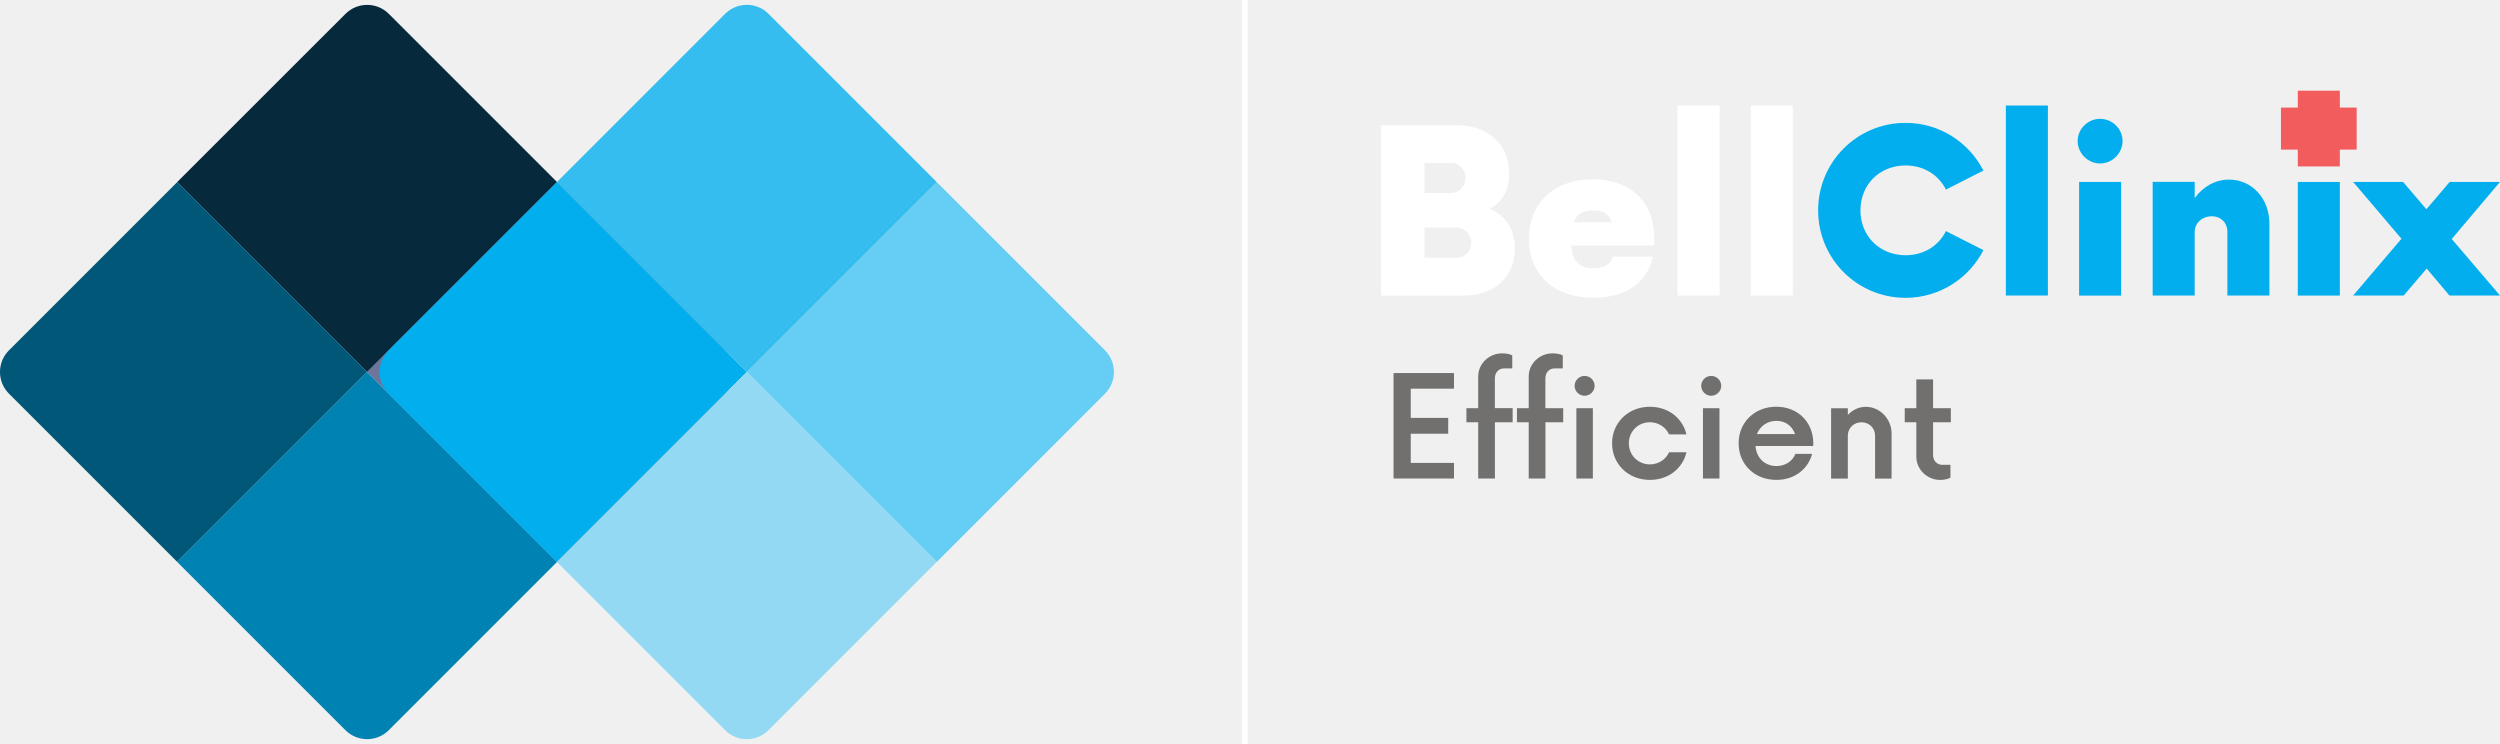
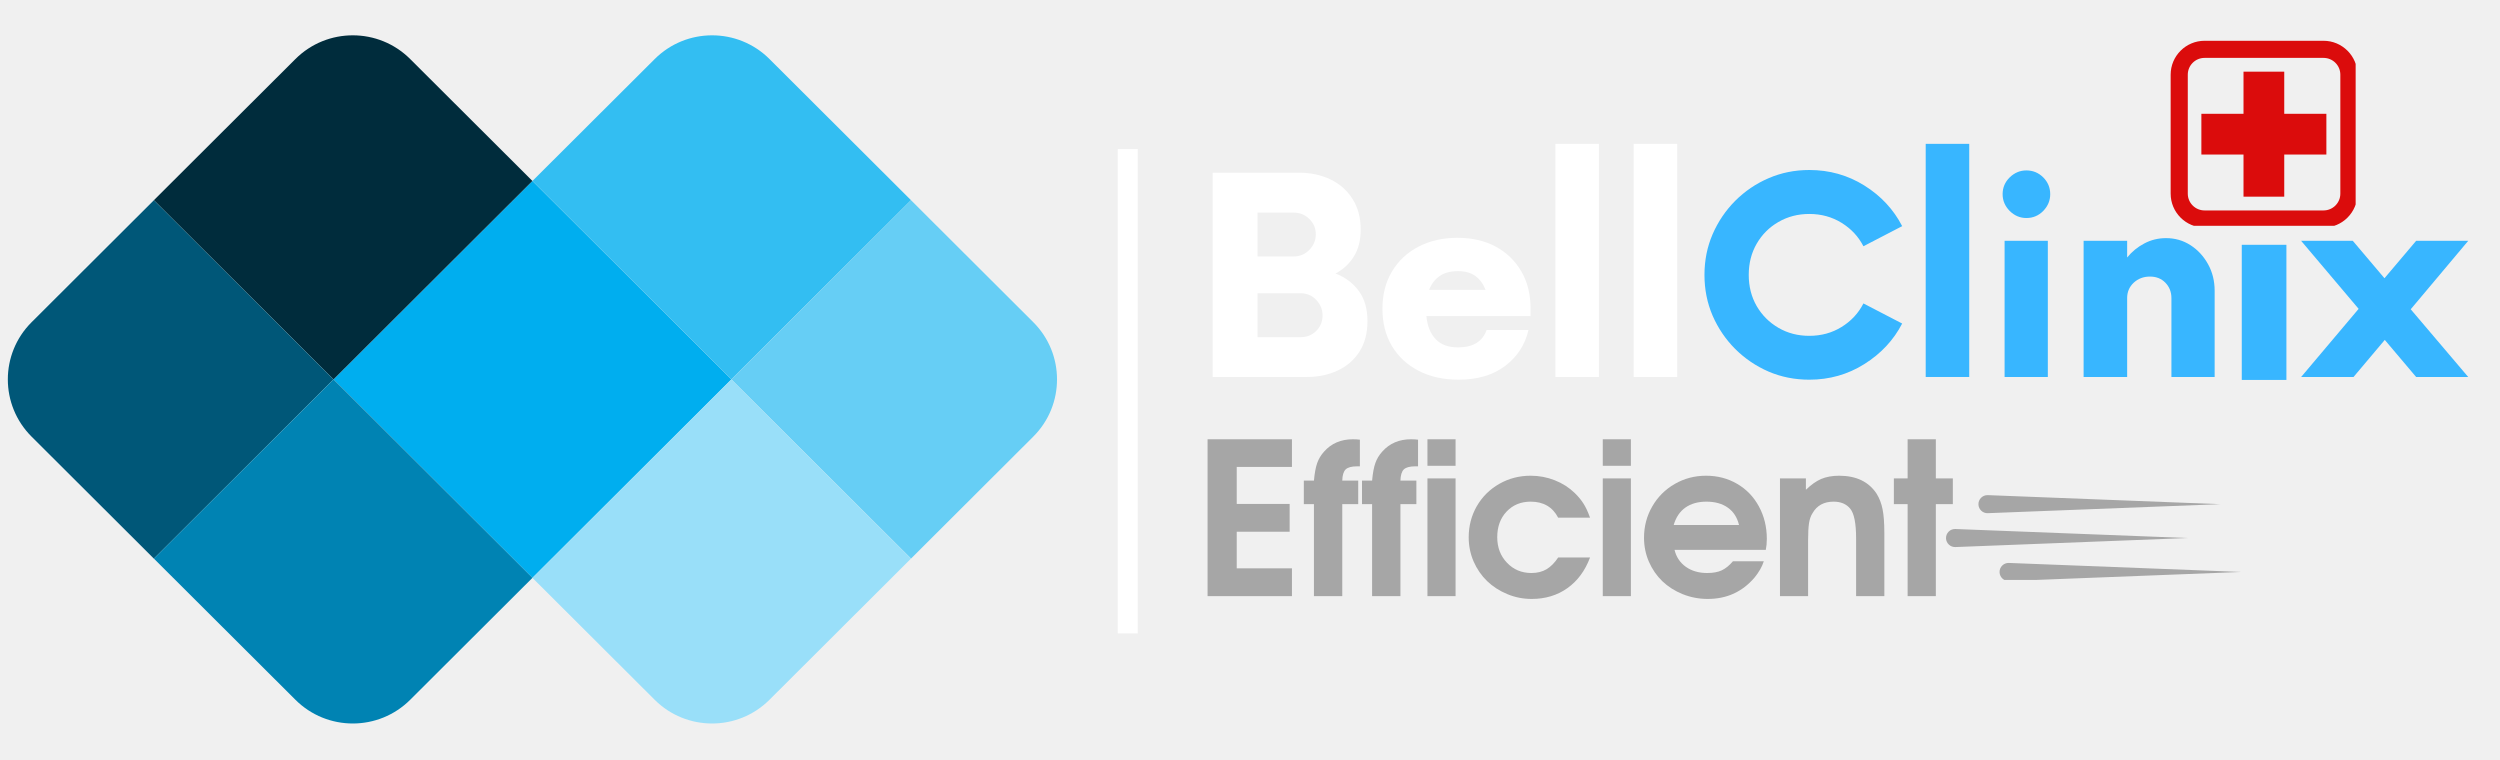
- <svg xmlns="http://www.w3.org/2000/svg" id="Layer_2" data-name="Layer 2" viewBox="0 0 454.37 135.22">
+ <svg xmlns="http://www.w3.org/2000/svg" width="500" zoomAndPan="magnify" viewBox="0 0 375 114" height="152" preserveAspectRatio="xMidYMid meet" version="1.0">
  <defs>
-     <style>
-       .cls-1 {
-         fill: #fff;
-       }
- 
-       .cls-2 {
-         fill: #93d9f3;
-       }
- 
-       .cls-3 {
-         fill: #71706e;
-       }
- 
-       .cls-4 {
-         fill: #0082b3;
-       }
- 
-       .cls-5 {
-         fill: #66cef5;
-       }
- 
-       .cls-6 {
-         fill: #f25c5c;
-       }
- 
-       .cls-7 {
-         fill: #015778;
-       }
- 
-       .cls-8 {
-         fill: #6e759d;
-       }
- 
-       .cls-9 {
-         fill: #35bdef;
-       }
- 
-       .cls-10 {
-         fill: #02aeee;
-       }
- 
-       .cls-11 {
-         fill: #06293c;
-       }
-     </style>
+     <g />
+     <clipPath id="4b6af1874a">
+       <path d="M 336.266 36.719 L 342.961 36.719 L 342.961 57 L 336.266 57 Z M 336.266 36.719 " clip-rule="nonzero" />
+     </clipPath>
+     <clipPath id="dd2bc789b3">
+       <path d="M 325.598 6.117 L 353.348 6.117 L 353.348 33.867 L 325.598 33.867 Z M 325.598 6.117 " clip-rule="nonzero" />
+     </clipPath>
+     <clipPath id="85c8a1eae3">
+       <path d="M 296 74.238 L 334 74.238 L 334 77 L 296 77 Z M 296 74.238 " clip-rule="nonzero" />
+     </clipPath>
+     <clipPath id="670d9d148b">
+       <path d="M 291.816 79 L 329 79 L 329 83 L 291.816 83 Z M 291.816 79 " clip-rule="nonzero" />
+     </clipPath>
+     <clipPath id="ac10bb0d42">
+       <path d="M 299 84 L 336.066 84 L 336.066 86.988 L 299 86.988 Z M 299 84 " clip-rule="nonzero" />
+     </clipPath>
  </defs>
-   <g id="Layer_1-2" data-name="Layer 1">
-     <g>
-       <path class="cls-8" d="M131.82,71.55l-30.58,30.58-34.52-34.52,34.52-34.52,30.58,30.58c2.17,2.17,2.17,5.71,0,7.88Z" />
-       <path class="cls-11" d="M101.24,33.09l-34.52,34.52-34.52-34.52L62.79,2.52c2.17-2.17,5.7-2.18,7.88,0l30.58,30.58Z" />
-       <path class="cls-7" d="M66.73,67.61l-34.52,34.52L1.63,71.55c-2.18-2.18-2.17-5.71,0-7.88l30.58-30.58,34.52,34.52Z" />
-       <path class="cls-4" d="M101.24,102.13l-30.58,30.58c-2.17,2.17-5.71,2.17-7.88,0l-30.58-30.58,34.52-34.52,34.52,34.52Z" />
+   <path fill="#00aeef" d="M 79.867 86.676 L 50.027 56.91 L 58.633 48.328 C 58.633 48.328 58.637 48.324 58.637 48.324 L 79.867 27.145 L 101.098 48.324 C 101.102 48.328 101.102 48.328 101.105 48.332 L 109.707 56.91 Z M 79.867 86.676 " fill-opacity="1" fill-rule="nonzero" />
+   <path fill="#33bef2" d="M 79.867 27.145 L 98.207 8.855 C 102.961 4.113 110.668 4.113 115.422 8.855 L 136.652 30.031 L 109.703 56.91 L 101.102 48.332 C 101.098 48.332 101.098 48.328 101.094 48.324 Z M 79.867 27.145 " fill-opacity="1" fill-rule="nonzero" />
+   <path fill="#66cef5" d="M 109.703 56.91 L 136.652 30.031 L 154.988 48.324 C 159.742 53.066 159.742 60.754 154.988 65.496 L 136.652 83.789 Z M 109.703 56.91 " fill-opacity="1" fill-rule="nonzero" />
+   <path fill="#99dff9" d="M 109.703 56.91 L 136.648 83.793 L 115.418 104.969 C 110.664 109.711 102.957 109.711 98.203 104.969 L 79.863 86.676 Z M 109.703 56.91 " fill-opacity="1" fill-rule="nonzero" />
+   <path fill="#002c3c" d="M 50.027 56.91 L 23.082 30.031 L 44.312 8.855 C 49.066 4.113 56.773 4.113 61.527 8.855 L 79.027 26.309 L 79.863 27.145 L 58.633 48.324 C 58.633 48.324 58.633 48.328 58.629 48.328 Z M 50.027 56.91 " fill-opacity="1" fill-rule="nonzero" />
+   <path fill="#005778" d="M 50.027 56.91 L 23.082 83.793 L 4.742 65.5 C -0.012 60.758 -0.016 53.07 4.742 48.328 L 23.082 30.035 Z M 50.027 56.91 " fill-opacity="1" fill-rule="nonzero" />
+   <path fill="#0083b3" d="M 44.312 104.965 L 23.082 83.789 L 50.027 56.91 L 79.867 86.676 L 61.531 104.965 C 56.773 109.711 49.066 109.711 44.312 104.965 Z M 44.312 104.965 " fill-opacity="1" fill-rule="nonzero" />
+   <path stroke-linecap="butt" transform="matrix(0, -0.75, 0.75, 0, 167.6657, 95.00759)" fill="none" stroke-linejoin="miter" d="M -0 1.998 L 96.859 1.998 " stroke="#ffffff" stroke-width="4" stroke-opacity="1" stroke-miterlimit="4" />
+   <g fill="#ffffff" fill-opacity="1">
+     <g transform="translate(178.885, 56.54688)">
      <g>
-         <path class="cls-5" d="M200.83,71.55l-30.58,30.58-34.52-34.52,34.52-34.52,30.58,30.58c2.17,2.17,2.17,5.71,0,7.88Z" />
-         <path class="cls-9" d="M170.25,33.09l-34.52,34.52-34.52-34.52,30.58-30.58c2.17-2.17,5.7-2.18,7.88,0l30.58,30.58Z" />
-         <path class="cls-10" d="M135.73,67.61l-34.52,34.52-30.58-30.58c-2.18-2.18-2.17-5.71,0-7.88l30.58-30.58,34.52,34.52Z" />
-         <path class="cls-2" d="M170.25,102.13l-30.58,30.58c-2.17,2.17-5.71,2.17-7.88,0l-30.58-30.58,34.52-34.52,34.52,34.52Z" />
+         <path d="M 21.438 -15.516 C 22.875 -14.973 24.031 -14.113 24.906 -12.938 C 25.789 -11.77 26.234 -10.25 26.234 -8.375 C 26.234 -6.57 25.832 -5.047 25.031 -3.797 C 24.238 -2.555 23.148 -1.613 21.766 -0.969 C 20.391 -0.32 18.852 0 17.156 0 L 3.016 0 L 3.016 -30.641 L 15.984 -30.641 C 17.711 -30.641 19.273 -30.305 20.672 -29.641 C 22.066 -28.973 23.172 -28 23.984 -26.719 C 24.805 -25.445 25.219 -23.91 25.219 -22.109 C 25.219 -20.504 24.875 -19.156 24.188 -18.062 C 23.508 -16.977 22.594 -16.129 21.438 -15.516 Z M 18.484 -21.391 C 18.484 -22.305 18.16 -23.078 17.516 -23.703 C 16.867 -24.336 16.082 -24.656 15.156 -24.656 L 9.75 -24.656 L 9.75 -18.078 L 15.156 -18.078 C 16.082 -18.078 16.867 -18.406 17.516 -19.062 C 18.16 -19.727 18.484 -20.504 18.484 -21.391 Z M 16.188 -5.969 C 17.133 -5.969 17.922 -6.281 18.547 -6.906 C 19.18 -7.539 19.5 -8.316 19.5 -9.234 C 19.5 -10.117 19.18 -10.895 18.547 -11.562 C 17.922 -12.227 17.133 -12.562 16.188 -12.562 L 9.75 -12.562 L 9.75 -5.969 Z M 16.188 -5.969 " />
      </g>
    </g>
-     <rect class="cls-1" x="225.74" width="1.02" height="135.22" />
-     <path class="cls-1" d="M275.31,45.15c0,5.68-4.13,8.57-9.39,8.57h-14.92v-30.97h13.73c5.32,0,9.55,3.1,9.55,8.72,0,3.25-1.34,5.32-3.51,6.5,2.74,1.19,4.54,3.46,4.54,7.17ZM263.75,29.61h-4.85v5.47h4.85c1.45,0,2.63-1.34,2.63-2.74s-1.19-2.74-2.63-2.74ZM267.41,44.11c0-1.39-1.14-2.74-2.68-2.74h-5.83v5.47h5.83c1.55,0,2.68-1.29,2.68-2.74Z" />
-     <path class="cls-1" d="M300.65,43.34v1.29h-15.07c.21,2.68,1.29,4.13,4.03,4.13,1.96,0,3.15-.77,3.51-2.12h7.28c-.93,4.49-4.7,7.48-10.74,7.48-7.17,0-11.77-4.13-11.77-10.74s4.65-10.79,11.56-10.79,11.25,4.13,11.2,10.74ZM285.99,40.4h6.97c-.46-1.39-1.5-2.17-3.35-2.17-2.01,0-3.1.77-3.61,2.17Z" />
-     <path class="cls-1" d="M304.89,19.18h7.64v34.53h-7.64V19.18Z" />
-     <path class="cls-1" d="M318.2,19.18h7.64v34.53h-7.64V19.18Z" />
-     <path class="cls-10" d="M330.44,38.23c0-8.78,7.07-15.9,15.9-15.9,6.14,0,11.51,3.51,14.14,8.67l-6.81,3.46c-1.34-2.68-4.03-4.39-7.33-4.39-4.7,0-8.21,3.46-8.21,8.16s3.51,8.16,8.21,8.16c3.3,0,5.99-1.7,7.33-4.39l6.81,3.46c-2.63,5.16-8,8.67-14.14,8.67-8.83,0-15.9-7.12-15.9-15.9Z" />
-     <path class="cls-10" d="M364.56,19.18h7.64v34.53h-7.64V19.18Z" />
-     <path class="cls-10" d="M377.61,25.63c0-2.22,1.86-4.03,4.08-4.03s4.08,1.81,4.08,4.03-1.86,4.08-4.08,4.08-4.08-1.86-4.08-4.08ZM377.87,33.07h7.64v20.65h-7.64v-20.65Z" />
-     <path class="cls-10" d="M412.46,40.65v13.06h-7.64v-11.56c0-1.65-1.14-2.84-2.84-2.84s-3.1,1.19-3.1,2.84v11.56h-7.64v-20.65h7.64v2.94c1.5-2.06,3.72-3.36,6.25-3.36,4.13,0,7.33,3.41,7.33,8Z" />
-     <path class="cls-10" d="M417.62,33.07h7.64v20.65h-7.64v-20.65Z" />
-     <polygon class="cls-6" points="428.32 19.55 425.26 19.55 425.26 16.48 417.62 16.48 417.62 19.55 414.56 19.55 414.56 27.19 417.62 27.19 417.62 30.25 425.26 30.25 425.26 27.19 428.32 27.19 428.32 19.55" />
-     <path class="cls-10" d="M445.6,43.44l8.77,10.27h-9.19l-4.13-4.9-4.18,4.9h-9.19l8.78-10.32-8.78-10.32h9.08l4.23,4.96,4.23-4.96h9.14l-8.77,10.38Z" />
-     <g>
-       <path class="cls-3" d="M256.4,70.65v5.3h6.81v2.88h-6.81v5.3h7.86v2.84h-10.99v-19.17h10.99v2.84h-7.86Z" />
-       <path class="cls-3" d="M274.93,76.75h-3.23v10.22h-3.04v-10.22h-2.14v-2.56h2.14v-5.78c0-2.33,1.98-4.19,4.34-4.19.74,0,1.53.16,1.85.38v2.36h-1.5c-.93,0-1.66.7-1.66,1.82v5.4h3.23v2.56Z" />
-       <path class="cls-3" d="M280.88,74.19h3.23v2.56h-3.23v10.22h-3.04v-10.22h-2.14v-2.56h2.14v-5.78c0-2.33,1.98-4.19,4.34-4.19.74,0,1.53.16,1.85.38v2.36h-1.5c-.93,0-1.66.7-1.66,1.82v5.4ZM286.18,70.14c0-1.02.83-1.82,1.82-1.82s1.82.8,1.82,1.82c0,.96-.83,1.79-1.82,1.79s-1.82-.83-1.82-1.79ZM286.5,74.19h3v12.78h-3v-12.78Z" />
-       <path class="cls-3" d="M292.99,80.58c0-3.74,2.91-6.65,6.87-6.65,3.39,0,5.94,2.08,6.65,5.02h-3.16c-.61-1.31-1.92-2.21-3.48-2.21-2.14,0-3.83,1.66-3.83,3.83s1.69,3.83,3.83,3.83c1.57,0,2.88-.89,3.48-2.2h3.16c-.7,2.94-3.26,5.02-6.65,5.02-3.96,0-6.87-2.91-6.87-6.65Z" />
-       <path class="cls-3" d="M309.19,70.14c0-1.02.83-1.82,1.82-1.82s1.82.8,1.82,1.82c0,.96-.83,1.79-1.82,1.79s-1.82-.83-1.82-1.79ZM309.51,74.19h3v12.78h-3v-12.78Z" />
-       <path class="cls-3" d="M329.54,81.06h-10.48c.16,2.14,1.66,3.64,3.8,3.64,1.63,0,2.91-.86,3.45-2.21h3.04c-.74,2.78-3.2,4.73-6.49,4.73-3.96,0-6.87-2.81-6.87-6.65s2.94-6.65,6.84-6.65,6.68,2.75,6.74,6.58l-.03.54ZM319.32,78.89h6.93c-.54-1.47-1.73-2.4-3.39-2.4s-2.97.96-3.55,2.4Z" />
-       <path class="cls-3" d="M343.79,78.86v8.12h-3v-7.8c0-1.37-1.05-2.43-2.46-2.43s-2.49,1.05-2.49,2.43v7.8h-3.04v-12.78h3.04v1.21c.86-.93,2.01-1.47,3.29-1.47,2.49,0,4.67,2.14,4.67,4.92Z" />
-       <path class="cls-3" d="M351.33,76.75v5.91c0,1.12.74,1.82,1.69,1.82h1.47v2.33c-.32.22-1.12.42-1.85.42-2.33,0-4.35-1.85-4.35-4.22v-6.26h-2.11v-2.56h2.11v-5.24h3.04v5.24h3.23v2.56h-3.23Z" />
+   </g>
+   <g fill="#ffffff" fill-opacity="1">
+     <g transform="translate(205.788, 56.54688)">
+       <g>
+         <path d="M 23.797 -10.266 L 23.797 -9.141 L 8.172 -9.141 C 8.305 -7.672 8.766 -6.52 9.547 -5.688 C 10.328 -4.852 11.453 -4.438 12.922 -4.438 C 15.16 -4.438 16.586 -5.305 17.203 -7.047 L 23.484 -7.047 C 22.973 -4.836 21.805 -3.039 19.984 -1.656 C 18.16 -0.281 15.836 0.406 13.016 0.406 C 10.734 0.406 8.734 -0.035 7.016 -0.922 C 5.297 -1.805 3.957 -3.047 3 -4.641 C 2.051 -6.242 1.578 -8.102 1.578 -10.219 C 1.578 -12.352 2.051 -14.219 3 -15.812 C 3.957 -17.414 5.285 -18.66 6.984 -19.547 C 8.691 -20.43 10.633 -20.875 12.812 -20.875 C 15.031 -20.875 16.953 -20.43 18.578 -19.547 C 20.211 -18.66 21.488 -17.426 22.406 -15.844 C 23.332 -14.27 23.797 -12.41 23.797 -10.266 Z M 12.922 -15.875 C 11.766 -15.875 10.836 -15.625 10.141 -15.125 C 9.441 -14.633 8.922 -13.945 8.578 -13.062 L 17.047 -13.062 C 16.711 -13.945 16.211 -14.633 15.547 -15.125 C 14.879 -15.625 14.004 -15.875 12.922 -15.875 Z M 12.922 -15.875 " />
+       </g>
+     </g>
+   </g>
+   <g fill="#ffffff" fill-opacity="1">
+     <g transform="translate(230.2917, 56.54688)">
+       <g>
+         <path d="M 3.016 0 L 3.016 -34.969 L 9.547 -34.969 L 9.547 0 Z M 3.016 0 " />
+       </g>
+     </g>
+   </g>
+   <g fill="#ffffff" fill-opacity="1">
+     <g transform="translate(242.0329, 56.54688)">
+       <g>
+         <path d="M 3.016 0 L 3.016 -34.969 L 9.547 -34.969 L 9.547 0 Z M 3.016 0 " />
+       </g>
+     </g>
+   </g>
+   <g fill="#38b6ff" fill-opacity="1">
+     <g transform="translate(253.7796, 56.54688)">
+       <g>
+         <path d="M 17.609 0.406 C 15.43 0.406 13.395 0 11.5 -0.812 C 9.613 -1.633 7.945 -2.766 6.5 -4.203 C 5.062 -5.648 3.93 -7.316 3.109 -9.203 C 2.297 -11.098 1.891 -13.133 1.891 -15.312 C 1.891 -17.488 2.297 -19.52 3.109 -21.406 C 3.93 -23.301 5.062 -24.973 6.5 -26.422 C 7.945 -27.867 9.613 -29 11.5 -29.812 C 13.395 -30.633 15.43 -31.047 17.609 -31.047 C 20.641 -31.047 23.395 -30.27 25.875 -28.719 C 28.363 -27.164 30.254 -25.133 31.547 -22.625 L 25.734 -19.609 C 24.984 -21.066 23.891 -22.238 22.453 -23.125 C 21.023 -24.008 19.41 -24.453 17.609 -24.453 C 15.91 -24.453 14.367 -24.051 12.984 -23.25 C 11.609 -22.457 10.52 -21.367 9.719 -19.984 C 8.926 -18.609 8.531 -17.051 8.531 -15.312 C 8.531 -13.582 8.926 -12.023 9.719 -10.641 C 10.52 -9.266 11.609 -8.176 12.984 -7.375 C 14.367 -6.57 15.91 -6.172 17.609 -6.172 C 19.41 -6.172 21.023 -6.613 22.453 -7.5 C 23.891 -8.383 24.984 -9.562 25.734 -11.031 L 31.547 -8.016 C 30.254 -5.523 28.363 -3.5 25.875 -1.938 C 23.395 -0.375 20.641 0.406 17.609 0.406 Z M 17.609 0.406 " />
+       </g>
+     </g>
+   </g>
+   <g fill="#38b6ff" fill-opacity="1">
+     <g transform="translate(285.8386, 56.54688)">
+       <g>
+         <path d="M 3.016 0 L 3.016 -34.969 L 9.547 -34.969 L 9.547 0 Z M 3.016 0 " />
+       </g>
+     </g>
+   </g>
+   <g fill="#38b6ff" fill-opacity="1">
+     <g transform="translate(297.5798, 56.54688)">
+       <g>
+         <path d="M 6.375 -23.844 C 5.426 -23.844 4.594 -24.195 3.875 -24.906 C 3.164 -25.625 2.812 -26.461 2.812 -27.422 C 2.812 -28.398 3.164 -29.238 3.875 -29.938 C 4.594 -30.633 5.426 -30.984 6.375 -30.984 C 7.363 -30.984 8.207 -30.633 8.906 -29.938 C 9.602 -29.238 9.953 -28.398 9.953 -27.422 C 9.953 -26.461 9.602 -25.625 8.906 -24.906 C 8.207 -24.195 7.363 -23.844 6.375 -23.844 Z M 3.109 0 L 3.109 -20.422 L 9.594 -20.422 L 9.594 0 Z M 3.109 0 " />
+       </g>
+     </g>
+   </g>
+   <g fill="#38b6ff" fill-opacity="1">
+     <g transform="translate(309.5252, 56.54688)">
+       <g>
+         <path d="M 15.375 -20.828 C 16.727 -20.828 17.945 -20.477 19.031 -19.781 C 20.125 -19.082 21.004 -18.133 21.672 -16.938 C 22.336 -15.75 22.672 -14.41 22.672 -12.922 L 22.672 0 L 16.188 0 L 16.188 -11.844 C 16.188 -12.758 15.883 -13.523 15.281 -14.141 C 14.688 -14.754 13.914 -15.062 12.969 -15.062 C 12.008 -15.062 11.195 -14.754 10.531 -14.141 C 9.875 -13.523 9.547 -12.758 9.547 -11.844 L 9.547 0 L 3.016 0 L 3.016 -20.422 L 9.547 -20.422 L 9.547 -17.922 C 10.266 -18.805 11.125 -19.508 12.125 -20.031 C 13.125 -20.562 14.207 -20.828 15.375 -20.828 Z M 15.375 -20.828 " />
+       </g>
+     </g>
+   </g>
+   <g fill="#f10000" fill-opacity="1">
+     <g transform="translate(333.9827, 56.54688)">
+       <g />
+     </g>
+   </g>
+   <g fill="#38b6ff" fill-opacity="1">
+     <g transform="translate(345.4202, 56.54688)">
+       <g>
+         <path d="M 24.812 -20.422 L 16.188 -10.156 L 24.812 0 L 17 0 L 12.297 -5.562 L 7.609 0 L -0.25 0 L 8.375 -10.219 L -0.25 -20.422 L 7.5 -20.422 L 12.25 -14.812 L 17 -20.422 Z M 24.812 -20.422 " />
+       </g>
+     </g>
+   </g>
+   <g clip-path="url(#4b6af1874a)">
+     <path fill="#38b6ff" d="M 336.266 36.719 L 342.961 36.719 L 342.961 56.988 L 336.266 56.988 Z M 336.266 36.719 " fill-opacity="1" fill-rule="nonzero" />
+   </g>
+   <g clip-path="url(#dd2bc789b3)">
+     <path fill="#db0c0c" d="M 330.684 8.684 C 329.297 8.684 328.168 9.812 328.168 11.199 L 328.168 29.051 C 328.168 30.438 329.297 31.566 330.684 31.566 L 348.531 31.566 C 349.922 31.566 351.051 30.438 351.051 29.051 L 351.051 11.199 C 351.051 9.812 349.922 8.684 348.531 8.684 Z M 348.531 34.133 L 330.684 34.133 C 327.879 34.133 325.598 31.855 325.598 29.051 L 325.598 11.199 C 325.598 8.398 327.879 6.117 330.684 6.117 L 348.531 6.117 C 351.336 6.117 353.617 8.398 353.617 11.199 L 353.617 29.051 C 353.617 31.855 351.336 34.133 348.531 34.133 " fill-opacity="1" fill-rule="nonzero" />
+   </g>
+   <path fill="#db0c0c" d="M 342.637 29.5 L 336.527 29.5 L 336.527 10.75 L 342.637 10.75 L 342.637 29.5 " fill-opacity="1" fill-rule="nonzero" />
+   <path fill="#db0c0c" d="M 330.207 23.18 L 330.207 17.07 L 348.957 17.07 L 348.957 23.18 L 330.207 23.18 " fill-opacity="1" fill-rule="nonzero" />
+   <g clip-path="url(#85c8a1eae3)">
+     <path fill="#a6a6a6" d="M 298.172 74.27 C 298.172 74.27 333.035 75.625 333.035 75.625 C 333.035 75.625 298.172 76.977 298.172 76.977 C 297.426 77.008 296.797 76.426 296.766 75.676 C 296.73 74.895 297.387 74.238 298.172 74.27 Z M 298.172 74.27 " fill-opacity="1" fill-rule="nonzero" />
+   </g>
+   <g clip-path="url(#670d9d148b)">
+     <path fill="#a6a6a6" d="M 293.309 79.352 C 293.309 79.352 328.172 80.703 328.172 80.703 C 328.172 80.703 293.309 82.059 293.309 82.059 C 292.562 82.086 291.934 81.504 291.902 80.758 C 291.867 79.973 292.523 79.316 293.309 79.352 Z M 293.309 79.352 " fill-opacity="1" fill-rule="nonzero" />
+   </g>
+   <g clip-path="url(#ac10bb0d42)">
+     <path fill="#a6a6a6" d="M 301.34 84.441 C 301.34 84.441 336.203 85.793 336.203 85.793 C 336.203 85.793 301.34 87.148 301.34 87.148 C 300.594 87.176 299.961 86.594 299.934 85.848 C 299.898 85.062 300.555 84.406 301.34 84.441 Z M 301.34 84.441 " fill-opacity="1" fill-rule="nonzero" />
+   </g>
+   <g fill="#a6a6a6" fill-opacity="1">
+     <g transform="translate(178.885, 89.41997)">
+       <g>
+         <path d="M 2.25 0 C 2.25 0 2.25 -7.844 2.25 -23.531 C 2.25 -23.531 6.469 -23.531 14.906 -23.531 C 14.906 -23.531 14.906 -22.145 14.906 -19.375 C 14.906 -19.375 12.145 -19.375 6.625 -19.375 C 6.625 -19.375 6.625 -17.523 6.625 -13.828 C 6.625 -13.828 9.27 -13.828 14.562 -13.828 C 14.562 -13.828 14.562 -12.438 14.562 -9.656 C 14.562 -9.656 11.914 -9.656 6.625 -9.656 C 6.625 -9.656 6.625 -7.828 6.625 -4.172 C 6.625 -4.172 9.383 -4.172 14.906 -4.172 C 14.906 -4.172 14.906 -2.781 14.906 0 C 14.906 0 10.688 0 2.25 0 Z M 2.25 0 " />
+       </g>
+     </g>
+   </g>
+   <g fill="#a6a6a6" fill-opacity="1">
+     <g transform="translate(194.9345, 89.41997)">
+       <g>
+         <path d="M 2.156 0 C 2.156 0 2.156 -4.598 2.156 -13.797 C 2.156 -13.797 1.648 -13.797 0.641 -13.797 C 0.641 -13.797 0.641 -14.973 0.641 -17.328 C 0.641 -17.328 1.145 -17.328 2.156 -17.328 C 2.258 -18.461 2.422 -19.336 2.641 -19.953 C 2.859 -20.578 3.203 -21.148 3.672 -21.672 C 4.766 -22.91 6.207 -23.531 8 -23.531 C 8.363 -23.531 8.711 -23.508 9.047 -23.469 L 9.047 -19.469 C 9.047 -19.469 8.898 -19.469 8.609 -19.469 C 7.797 -19.469 7.227 -19.312 6.906 -19 C 6.594 -18.688 6.426 -18.129 6.406 -17.328 L 8.797 -17.328 C 8.797 -17.328 8.797 -16.148 8.797 -13.797 C 8.797 -13.797 8 -13.797 6.406 -13.797 C 6.406 -13.797 6.406 -9.195 6.406 0 C 6.406 0 4.988 0 2.156 0 Z M 2.156 0 " />
+       </g>
+     </g>
+   </g>
+   <g fill="#a6a6a6" fill-opacity="1">
+     <g transform="translate(203.6593, 89.41997)">
+       <g>
+         <path d="M 2.156 0 C 2.156 0 2.156 -4.598 2.156 -13.797 C 2.156 -13.797 1.648 -13.797 0.641 -13.797 C 0.641 -13.797 0.641 -14.973 0.641 -17.328 C 0.641 -17.328 1.145 -17.328 2.156 -17.328 C 2.258 -18.461 2.422 -19.336 2.641 -19.953 C 2.859 -20.578 3.203 -21.148 3.672 -21.672 C 4.766 -22.91 6.207 -23.531 8 -23.531 C 8.363 -23.531 8.711 -23.508 9.047 -23.469 L 9.047 -19.469 C 9.047 -19.469 8.898 -19.469 8.609 -19.469 C 7.797 -19.469 7.227 -19.312 6.906 -19 C 6.594 -18.688 6.426 -18.129 6.406 -17.328 L 8.797 -17.328 C 8.797 -17.328 8.797 -16.148 8.797 -13.797 C 8.797 -13.797 8 -13.797 6.406 -13.797 C 6.406 -13.797 6.406 -9.195 6.406 0 C 6.406 0 4.988 0 2.156 0 Z M 2.156 0 " />
+       </g>
+     </g>
+   </g>
+   <g fill="#a6a6a6" fill-opacity="1">
+     <g transform="translate(212.384, 89.41997)">
+       <g>
+         <path d="M 1.734 0 C 1.734 0 1.734 -5.883 1.734 -17.656 C 1.734 -17.656 3.141 -17.656 5.953 -17.656 C 5.953 -17.656 5.953 -11.77 5.953 0 C 5.953 0 4.547 0 1.734 0 Z M 1.734 -19.547 C 1.734 -19.547 1.734 -20.875 1.734 -23.531 C 1.734 -23.531 3.141 -23.531 5.953 -23.531 C 5.953 -23.531 5.953 -22.203 5.953 -19.547 C 5.953 -19.547 4.547 -19.547 1.734 -19.547 Z M 1.734 -19.547 " />
+       </g>
+     </g>
+   </g>
+   <g fill="#a6a6a6" fill-opacity="1">
+     <g transform="translate(219.4137, 89.41997)">
+       <g>
+         <path d="M 14.312 -5.797 C 14.312 -5.797 15.906 -5.797 19.094 -5.797 C 18.352 -3.816 17.223 -2.285 15.703 -1.203 C 14.18 -0.117 12.391 0.422 10.328 0.422 C 9.047 0.422 7.82 0.176 6.656 -0.312 C 5.488 -0.801 4.484 -1.453 3.641 -2.266 C 2.797 -3.086 2.125 -4.066 1.625 -5.203 C 1.133 -6.348 0.891 -7.555 0.891 -8.828 C 0.891 -10.523 1.297 -12.082 2.109 -13.5 C 2.93 -14.914 4.055 -16.031 5.484 -16.844 C 6.91 -17.656 8.477 -18.062 10.188 -18.062 C 11.457 -18.062 12.664 -17.832 13.812 -17.375 C 14.957 -16.926 15.957 -16.285 16.812 -15.453 C 17.375 -14.898 17.816 -14.359 18.141 -13.828 C 18.473 -13.305 18.789 -12.617 19.094 -11.766 L 14.312 -11.766 C 13.477 -13.367 12.102 -14.172 10.188 -14.172 C 8.719 -14.172 7.516 -13.676 6.578 -12.688 C 5.641 -11.695 5.172 -10.414 5.172 -8.844 C 5.172 -7.301 5.66 -6.02 6.641 -5 C 7.617 -3.977 8.836 -3.469 10.297 -3.469 C 11.172 -3.469 11.926 -3.656 12.562 -4.031 C 13.195 -4.406 13.781 -4.992 14.312 -5.797 Z M 14.312 -5.797 " />
+       </g>
+     </g>
+   </g>
+   <g fill="#a6a6a6" fill-opacity="1">
+     <g transform="translate(238.6823, 89.41997)">
+       <g>
+         <path d="M 1.734 0 C 1.734 0 1.734 -5.883 1.734 -17.656 C 1.734 -17.656 3.141 -17.656 5.953 -17.656 C 5.953 -17.656 5.953 -11.77 5.953 0 C 5.953 0 4.547 0 1.734 0 Z M 1.734 -19.547 C 1.734 -19.547 1.734 -20.875 1.734 -23.531 C 1.734 -23.531 3.141 -23.531 5.953 -23.531 C 5.953 -23.531 5.953 -22.203 5.953 -19.547 C 5.953 -19.547 4.547 -19.547 1.734 -19.547 Z M 1.734 -19.547 " />
+       </g>
+     </g>
+   </g>
+   <g fill="#a6a6a6" fill-opacity="1">
+     <g transform="translate(245.712, 89.41997)">
+       <g>
+         <path d="M 19.156 -6.938 C 19.156 -6.938 14.594 -6.938 5.469 -6.938 C 5.727 -5.863 6.297 -5.016 7.172 -4.391 C 8.047 -3.773 9.109 -3.469 10.359 -3.469 C 11.234 -3.469 11.957 -3.598 12.531 -3.859 C 13.113 -4.129 13.68 -4.586 14.234 -5.234 L 18.859 -5.234 C 18.609 -4.43 18.141 -3.609 17.453 -2.766 C 15.629 -0.641 13.297 0.422 10.453 0.422 C 9.129 0.422 7.875 0.18 6.688 -0.297 C 5.508 -0.773 4.492 -1.422 3.641 -2.234 C 2.797 -3.047 2.125 -4.02 1.625 -5.156 C 1.133 -6.289 0.891 -7.492 0.891 -8.766 C 0.891 -10.461 1.301 -12.023 2.125 -13.453 C 2.945 -14.879 4.07 -16.004 5.5 -16.828 C 6.926 -17.648 8.488 -18.062 10.188 -18.062 C 11.914 -18.062 13.473 -17.656 14.859 -16.844 C 16.254 -16.031 17.344 -14.898 18.125 -13.453 C 18.914 -12.004 19.312 -10.379 19.312 -8.578 C 19.312 -7.992 19.258 -7.445 19.156 -6.938 Z M 5.344 -10.672 L 15.141 -10.672 C 14.867 -11.805 14.312 -12.672 13.469 -13.266 C 12.633 -13.867 11.562 -14.172 10.25 -14.172 C 8.988 -14.172 7.938 -13.875 7.094 -13.281 C 6.258 -12.688 5.676 -11.816 5.344 -10.672 Z M 5.344 -10.672 " />
+       </g>
+     </g>
+   </g>
+   <g fill="#a6a6a6" fill-opacity="1">
+     <g transform="translate(265.2605, 89.41997)">
+       <g>
+         <path d="M 1.734 0 C 1.734 0 1.734 -5.883 1.734 -17.656 C 1.734 -17.656 3.031 -17.656 5.625 -17.656 C 5.625 -17.656 5.625 -17.086 5.625 -15.953 C 6.406 -16.711 7.172 -17.254 7.922 -17.578 C 8.68 -17.898 9.578 -18.062 10.609 -18.062 C 13.18 -18.062 15.055 -17.16 16.234 -15.359 C 16.66 -14.672 16.957 -13.895 17.125 -13.031 C 17.301 -12.176 17.391 -10.984 17.391 -9.453 L 17.391 0 L 13.156 0 C 13.156 0 13.156 -2.879 13.156 -8.641 C 13.156 -10.922 12.859 -12.414 12.266 -13.125 C 11.691 -13.82 10.863 -14.172 9.781 -14.172 C 8.332 -14.172 7.281 -13.598 6.625 -12.453 C 6.363 -12.055 6.188 -11.555 6.094 -10.953 C 6 -10.348 5.953 -9.473 5.953 -8.328 L 5.953 0 C 5.953 0 4.547 0 1.734 0 Z M 1.734 0 " />
+       </g>
+     </g>
+   </g>
+   <g fill="#a6a6a6" fill-opacity="1">
+     <g transform="translate(283.6583, 89.41997)">
+       <g>
+         <path d="M 2.484 0 C 2.484 0 2.484 -4.598 2.484 -13.797 C 2.484 -13.797 1.797 -13.797 0.422 -13.797 C 0.422 -13.797 0.422 -15.082 0.422 -17.656 C 0.422 -17.656 1.109 -17.656 2.484 -17.656 C 2.484 -17.656 2.484 -19.613 2.484 -23.531 C 2.484 -23.531 3.895 -23.531 6.719 -23.531 C 6.719 -23.531 6.719 -21.57 6.719 -17.656 C 6.719 -17.656 7.566 -17.656 9.266 -17.656 C 9.266 -17.656 9.266 -16.367 9.266 -13.797 C 9.266 -13.797 8.414 -13.797 6.719 -13.797 C 6.719 -13.797 6.719 -9.195 6.719 0 C 6.719 0 5.305 0 2.484 0 Z M 2.484 0 " />
+       </g>
    </g>
  </g>
</svg>
